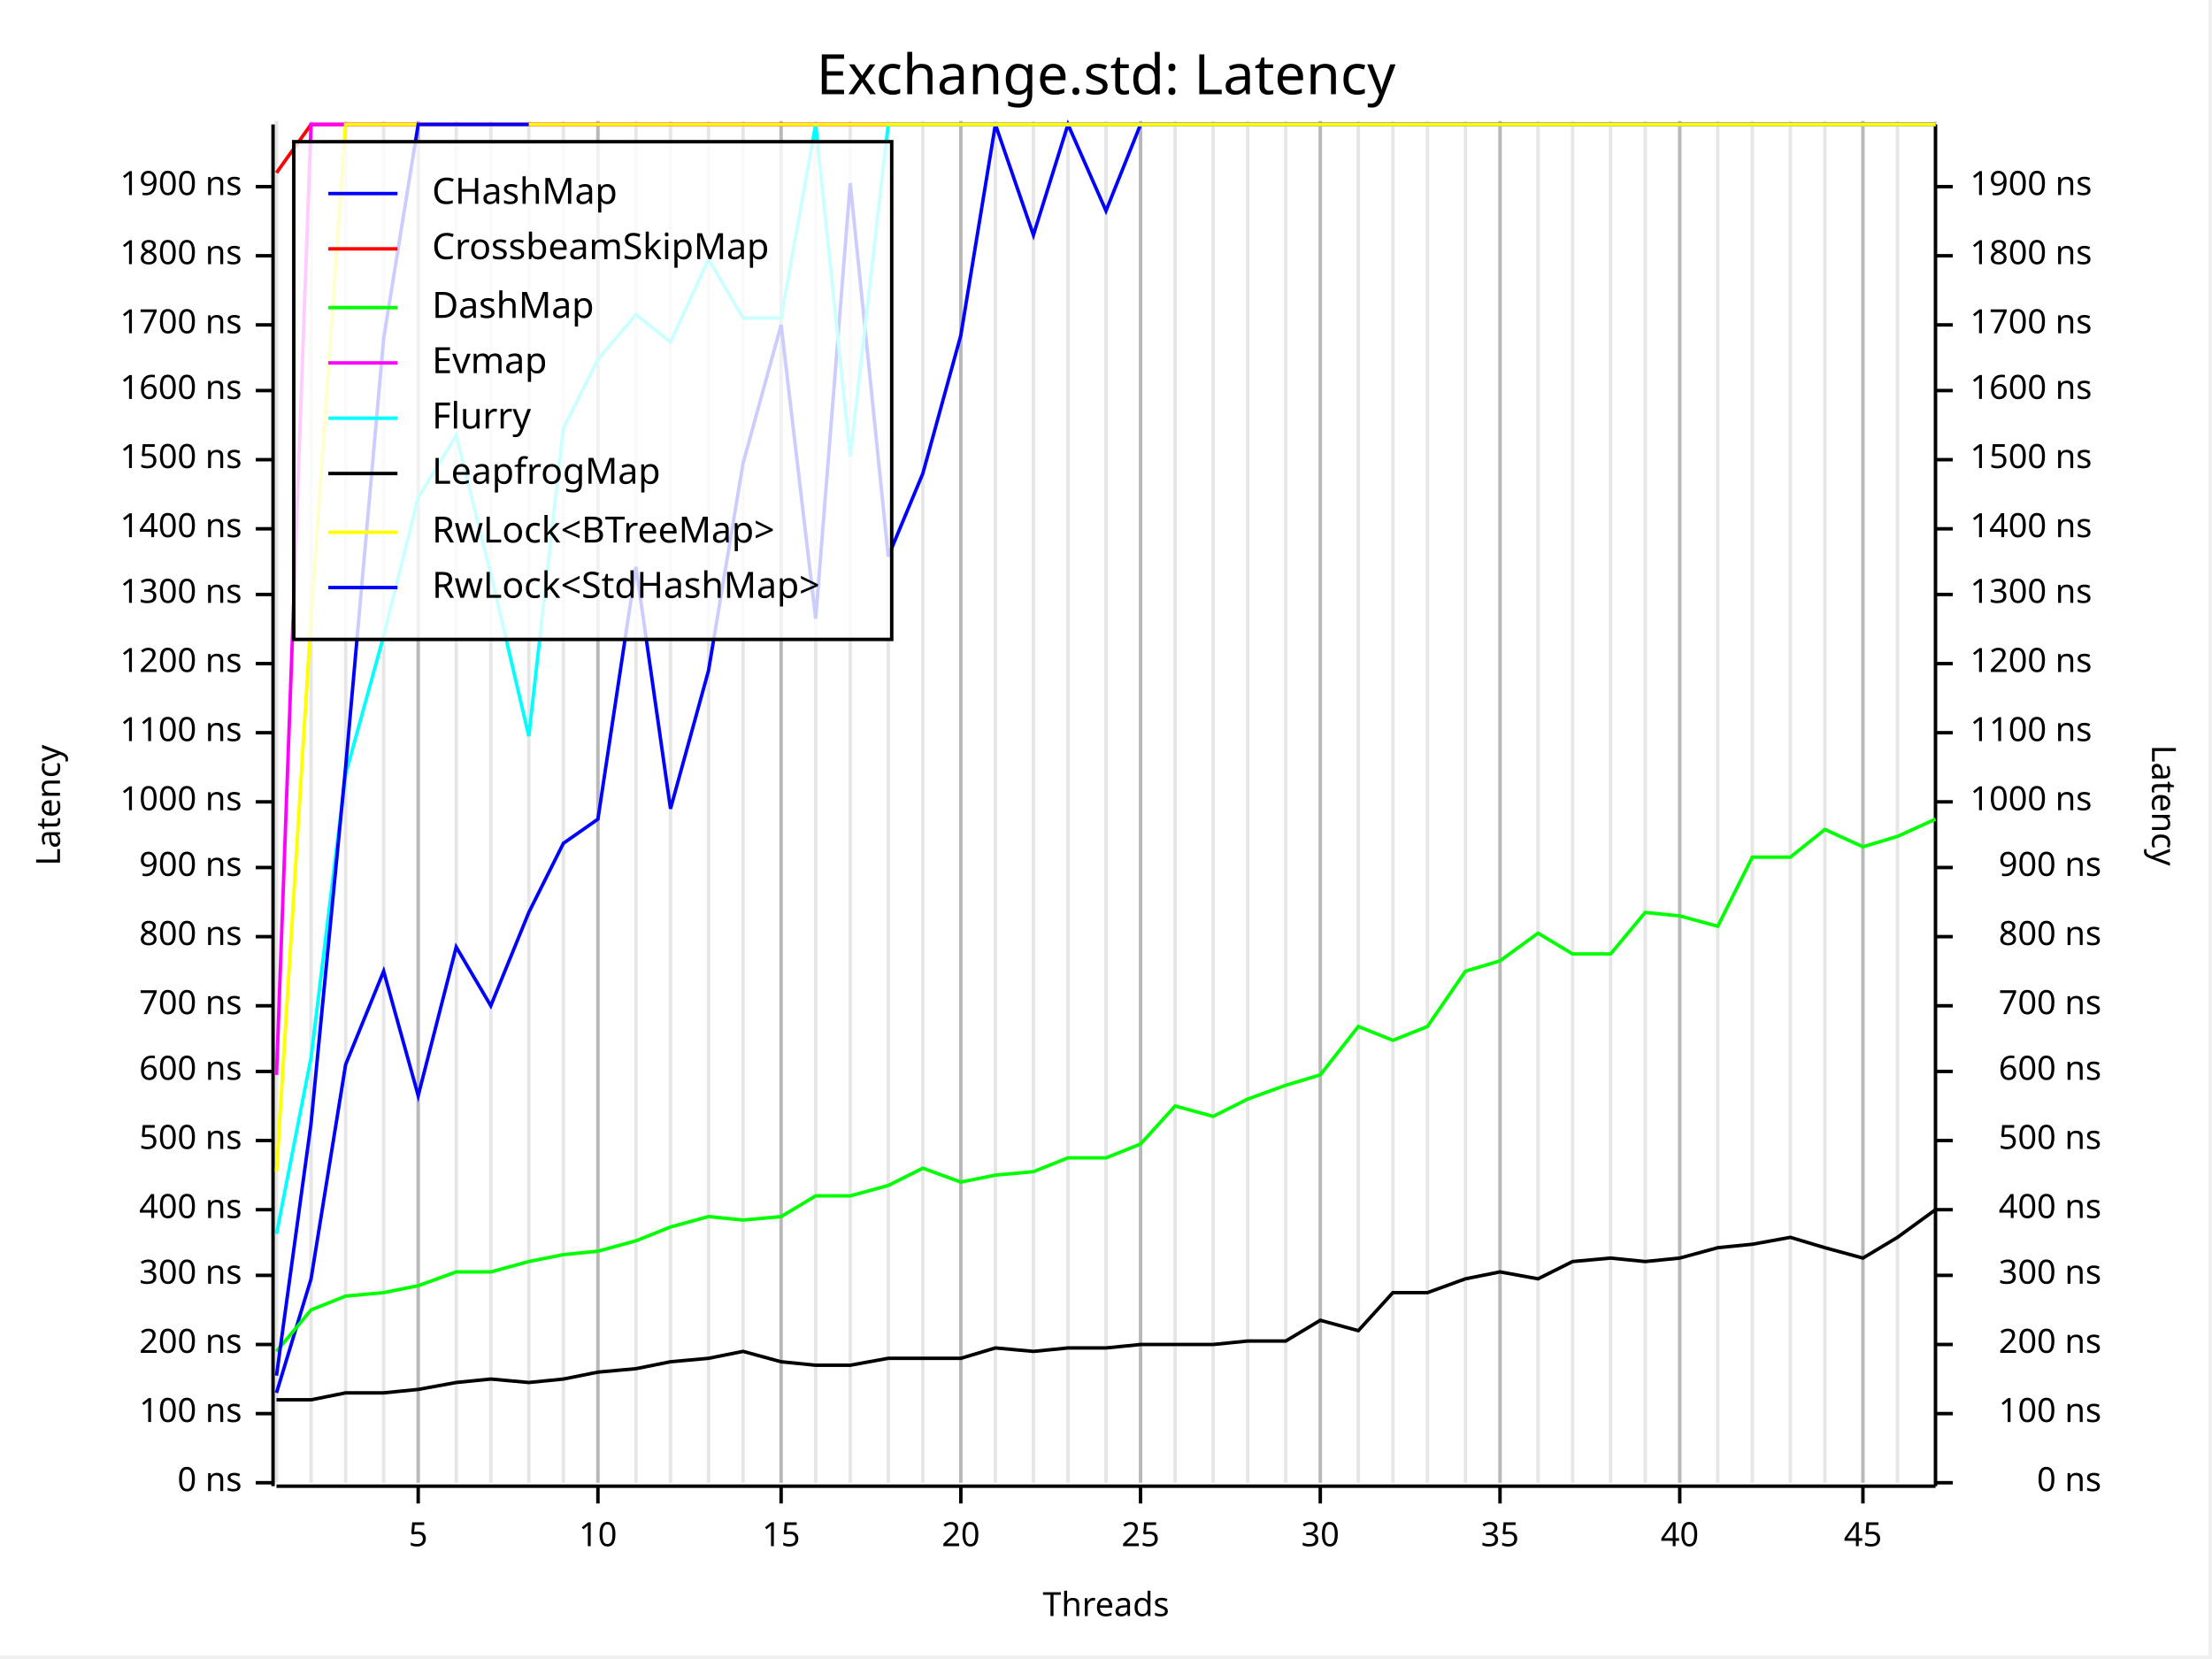
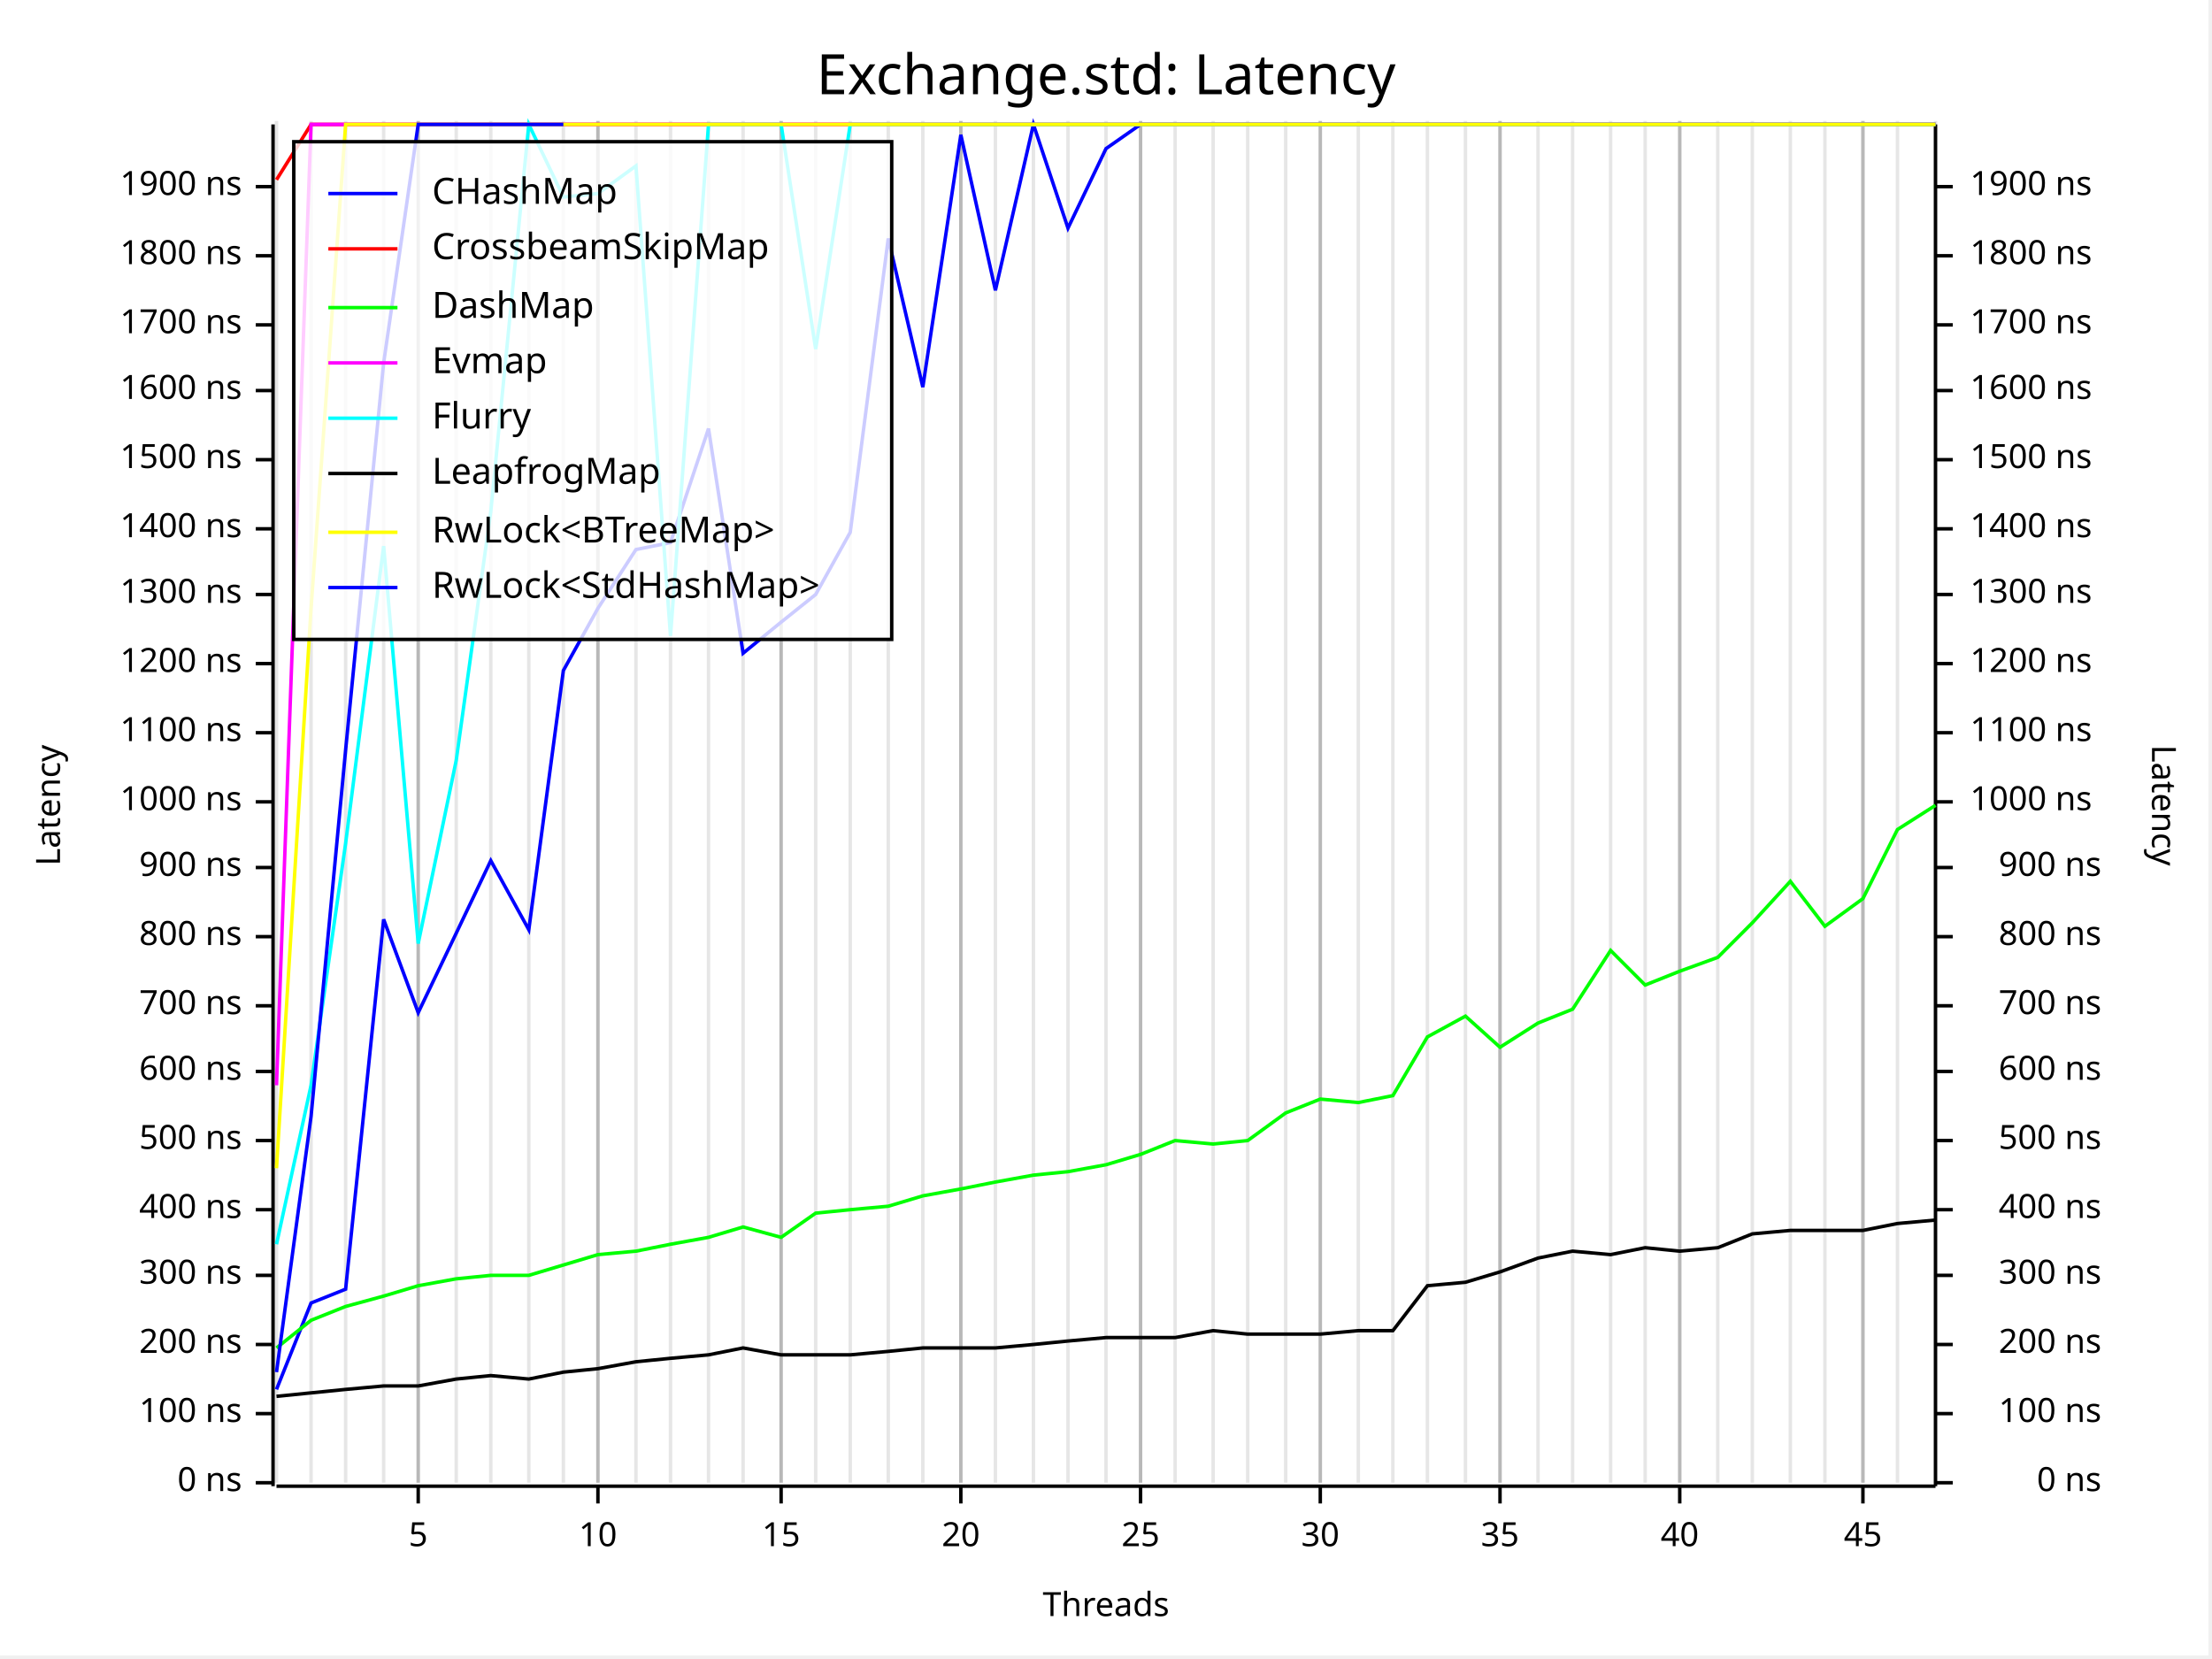
<svg xmlns="http://www.w3.org/2000/svg" width="640" height="480" viewBox="0 0 640 480">
  <rect x="0" y="0" width="639" height="479" opacity="1" fill="#FFFFFF" stroke="none" />
  <text x="320" y="15" dy="0.76em" text-anchor="middle" font-family="Fira Code" font-size="16.129" opacity="1" fill="#000000">
Exchange.std: Latency
</text>
  <line opacity="0.1" stroke="#000000" stroke-width="1" x1="80" y1="429" x2="80" y2="35" />
  <line opacity="0.1" stroke="#000000" stroke-width="1" x1="90" y1="429" x2="90" y2="35" />
  <line opacity="0.1" stroke="#000000" stroke-width="1" x1="100" y1="429" x2="100" y2="35" />
  <line opacity="0.1" stroke="#000000" stroke-width="1" x1="111" y1="429" x2="111" y2="35" />
  <line opacity="0.1" stroke="#000000" stroke-width="1" x1="121" y1="429" x2="121" y2="35" />
  <line opacity="0.1" stroke="#000000" stroke-width="1" x1="132" y1="429" x2="132" y2="35" />
  <line opacity="0.1" stroke="#000000" stroke-width="1" x1="142" y1="429" x2="142" y2="35" />
  <line opacity="0.1" stroke="#000000" stroke-width="1" x1="153" y1="429" x2="153" y2="35" />
  <line opacity="0.1" stroke="#000000" stroke-width="1" x1="163" y1="429" x2="163" y2="35" />
  <line opacity="0.1" stroke="#000000" stroke-width="1" x1="173" y1="429" x2="173" y2="35" />
  <line opacity="0.1" stroke="#000000" stroke-width="1" x1="184" y1="429" x2="184" y2="35" />
  <line opacity="0.1" stroke="#000000" stroke-width="1" x1="194" y1="429" x2="194" y2="35" />
  <line opacity="0.1" stroke="#000000" stroke-width="1" x1="205" y1="429" x2="205" y2="35" />
  <line opacity="0.1" stroke="#000000" stroke-width="1" x1="215" y1="429" x2="215" y2="35" />
  <line opacity="0.1" stroke="#000000" stroke-width="1" x1="226" y1="429" x2="226" y2="35" />
  <line opacity="0.1" stroke="#000000" stroke-width="1" x1="236" y1="429" x2="236" y2="35" />
  <line opacity="0.1" stroke="#000000" stroke-width="1" x1="246" y1="429" x2="246" y2="35" />
  <line opacity="0.1" stroke="#000000" stroke-width="1" x1="257" y1="429" x2="257" y2="35" />
  <line opacity="0.1" stroke="#000000" stroke-width="1" x1="267" y1="429" x2="267" y2="35" />
  <line opacity="0.1" stroke="#000000" stroke-width="1" x1="278" y1="429" x2="278" y2="35" />
  <line opacity="0.1" stroke="#000000" stroke-width="1" x1="288" y1="429" x2="288" y2="35" />
  <line opacity="0.1" stroke="#000000" stroke-width="1" x1="299" y1="429" x2="299" y2="35" />
  <line opacity="0.1" stroke="#000000" stroke-width="1" x1="309" y1="429" x2="309" y2="35" />
  <line opacity="0.1" stroke="#000000" stroke-width="1" x1="320" y1="429" x2="320" y2="35" />
  <line opacity="0.1" stroke="#000000" stroke-width="1" x1="330" y1="429" x2="330" y2="35" />
  <line opacity="0.1" stroke="#000000" stroke-width="1" x1="340" y1="429" x2="340" y2="35" />
  <line opacity="0.1" stroke="#000000" stroke-width="1" x1="351" y1="429" x2="351" y2="35" />
  <line opacity="0.1" stroke="#000000" stroke-width="1" x1="361" y1="429" x2="361" y2="35" />
  <line opacity="0.1" stroke="#000000" stroke-width="1" x1="372" y1="429" x2="372" y2="35" />
  <line opacity="0.1" stroke="#000000" stroke-width="1" x1="382" y1="429" x2="382" y2="35" />
  <line opacity="0.1" stroke="#000000" stroke-width="1" x1="393" y1="429" x2="393" y2="35" />
  <line opacity="0.1" stroke="#000000" stroke-width="1" x1="403" y1="429" x2="403" y2="35" />
  <line opacity="0.1" stroke="#000000" stroke-width="1" x1="413" y1="429" x2="413" y2="35" />
  <line opacity="0.1" stroke="#000000" stroke-width="1" x1="424" y1="429" x2="424" y2="35" />
  <line opacity="0.1" stroke="#000000" stroke-width="1" x1="434" y1="429" x2="434" y2="35" />
  <line opacity="0.1" stroke="#000000" stroke-width="1" x1="445" y1="429" x2="445" y2="35" />
  <line opacity="0.1" stroke="#000000" stroke-width="1" x1="455" y1="429" x2="455" y2="35" />
  <line opacity="0.1" stroke="#000000" stroke-width="1" x1="466" y1="429" x2="466" y2="35" />
  <line opacity="0.1" stroke="#000000" stroke-width="1" x1="476" y1="429" x2="476" y2="35" />
  <line opacity="0.1" stroke="#000000" stroke-width="1" x1="486" y1="429" x2="486" y2="35" />
  <line opacity="0.1" stroke="#000000" stroke-width="1" x1="497" y1="429" x2="497" y2="35" />
  <line opacity="0.1" stroke="#000000" stroke-width="1" x1="507" y1="429" x2="507" y2="35" />
  <line opacity="0.1" stroke="#000000" stroke-width="1" x1="518" y1="429" x2="518" y2="35" />
  <line opacity="0.1" stroke="#000000" stroke-width="1" x1="528" y1="429" x2="528" y2="35" />
  <line opacity="0.1" stroke="#000000" stroke-width="1" x1="539" y1="429" x2="539" y2="35" />
  <line opacity="0.1" stroke="#000000" stroke-width="1" x1="549" y1="429" x2="549" y2="35" />
  <line opacity="0.1" stroke="#000000" stroke-width="1" x1="560" y1="429" x2="560" y2="35" />
  <text x="10" y="233" dy="0.76em" text-anchor="middle" font-family="sans-serif" font-size="9.677" opacity="1" fill="#000000" transform="rotate(270, 10, 233)">
Latency
</text>
  <text x="320" y="470" dy="-0.5ex" text-anchor="middle" font-family="sans-serif" font-size="9.677" opacity="1" fill="#000000">
Threads
</text>
  <text x="630" y="233" dy="0.76em" text-anchor="middle" font-family="sans-serif" font-size="9.677" opacity="1" fill="#000000" transform="rotate(90, 630, 233)">
Latency
</text>
  <line opacity="0.2" stroke="#000000" stroke-width="1" x1="121" y1="429" x2="121" y2="35" />
  <line opacity="0.2" stroke="#000000" stroke-width="1" x1="173" y1="429" x2="173" y2="35" />
  <line opacity="0.2" stroke="#000000" stroke-width="1" x1="226" y1="429" x2="226" y2="35" />
  <line opacity="0.2" stroke="#000000" stroke-width="1" x1="278" y1="429" x2="278" y2="35" />
  <line opacity="0.2" stroke="#000000" stroke-width="1" x1="330" y1="429" x2="330" y2="35" />
  <line opacity="0.2" stroke="#000000" stroke-width="1" x1="382" y1="429" x2="382" y2="35" />
  <line opacity="0.2" stroke="#000000" stroke-width="1" x1="434" y1="429" x2="434" y2="35" />
  <line opacity="0.2" stroke="#000000" stroke-width="1" x1="486" y1="429" x2="486" y2="35" />
  <line opacity="0.2" stroke="#000000" stroke-width="1" x1="539" y1="429" x2="539" y2="35" />
  <polyline fill="none" opacity="1" stroke="#000000" stroke-width="1" points="79,36 79,430 " />
  <text x="70" y="429" dy="0.5ex" text-anchor="end" font-family="sans-serif" font-size="9.677" opacity="1" fill="#000000">
0 ns
</text>
  <polyline fill="none" opacity="1" stroke="#000000" stroke-width="1" points="74,429 79,429 " />
  <text x="70" y="409" dy="0.5ex" text-anchor="end" font-family="sans-serif" font-size="9.677" opacity="1" fill="#000000">
100 ns
</text>
  <polyline fill="none" opacity="1" stroke="#000000" stroke-width="1" points="74,409 79,409 " />
  <text x="70" y="389" dy="0.5ex" text-anchor="end" font-family="sans-serif" font-size="9.677" opacity="1" fill="#000000">
200 ns
</text>
  <polyline fill="none" opacity="1" stroke="#000000" stroke-width="1" points="74,389 79,389 " />
  <text x="70" y="369" dy="0.5ex" text-anchor="end" font-family="sans-serif" font-size="9.677" opacity="1" fill="#000000">
300 ns
</text>
  <polyline fill="none" opacity="1" stroke="#000000" stroke-width="1" points="74,369 79,369 " />
  <text x="70" y="350" dy="0.5ex" text-anchor="end" font-family="sans-serif" font-size="9.677" opacity="1" fill="#000000">
400 ns
</text>
  <polyline fill="none" opacity="1" stroke="#000000" stroke-width="1" points="74,350 79,350 " />
  <text x="70" y="330" dy="0.5ex" text-anchor="end" font-family="sans-serif" font-size="9.677" opacity="1" fill="#000000">
500 ns
</text>
  <polyline fill="none" opacity="1" stroke="#000000" stroke-width="1" points="74,330 79,330 " />
  <text x="70" y="310" dy="0.5ex" text-anchor="end" font-family="sans-serif" font-size="9.677" opacity="1" fill="#000000">
600 ns
</text>
  <polyline fill="none" opacity="1" stroke="#000000" stroke-width="1" points="74,310 79,310 " />
  <text x="70" y="291" dy="0.5ex" text-anchor="end" font-family="sans-serif" font-size="9.677" opacity="1" fill="#000000">
700 ns
</text>
  <polyline fill="none" opacity="1" stroke="#000000" stroke-width="1" points="74,291 79,291 " />
  <text x="70" y="271" dy="0.5ex" text-anchor="end" font-family="sans-serif" font-size="9.677" opacity="1" fill="#000000">
800 ns
</text>
  <polyline fill="none" opacity="1" stroke="#000000" stroke-width="1" points="74,271 79,271 " />
  <text x="70" y="251" dy="0.5ex" text-anchor="end" font-family="sans-serif" font-size="9.677" opacity="1" fill="#000000">
900 ns
</text>
  <polyline fill="none" opacity="1" stroke="#000000" stroke-width="1" points="74,251 79,251 " />
  <text x="70" y="232" dy="0.5ex" text-anchor="end" font-family="sans-serif" font-size="9.677" opacity="1" fill="#000000">
1000 ns
</text>
  <polyline fill="none" opacity="1" stroke="#000000" stroke-width="1" points="74,232 79,232 " />
  <text x="70" y="212" dy="0.5ex" text-anchor="end" font-family="sans-serif" font-size="9.677" opacity="1" fill="#000000">
1100 ns
</text>
  <polyline fill="none" opacity="1" stroke="#000000" stroke-width="1" points="74,212 79,212 " />
  <text x="70" y="192" dy="0.5ex" text-anchor="end" font-family="sans-serif" font-size="9.677" opacity="1" fill="#000000">
1200 ns
</text>
  <polyline fill="none" opacity="1" stroke="#000000" stroke-width="1" points="74,192 79,192 " />
  <text x="70" y="172" dy="0.5ex" text-anchor="end" font-family="sans-serif" font-size="9.677" opacity="1" fill="#000000">
1300 ns
</text>
  <polyline fill="none" opacity="1" stroke="#000000" stroke-width="1" points="74,172 79,172 " />
  <text x="70" y="153" dy="0.5ex" text-anchor="end" font-family="sans-serif" font-size="9.677" opacity="1" fill="#000000">
1400 ns
</text>
  <polyline fill="none" opacity="1" stroke="#000000" stroke-width="1" points="74,153 79,153 " />
  <text x="70" y="133" dy="0.5ex" text-anchor="end" font-family="sans-serif" font-size="9.677" opacity="1" fill="#000000">
1500 ns
</text>
  <polyline fill="none" opacity="1" stroke="#000000" stroke-width="1" points="74,133 79,133 " />
  <text x="70" y="113" dy="0.5ex" text-anchor="end" font-family="sans-serif" font-size="9.677" opacity="1" fill="#000000">
1600 ns
</text>
  <polyline fill="none" opacity="1" stroke="#000000" stroke-width="1" points="74,113 79,113 " />
  <text x="70" y="94" dy="0.5ex" text-anchor="end" font-family="sans-serif" font-size="9.677" opacity="1" fill="#000000">
1700 ns
</text>
  <polyline fill="none" opacity="1" stroke="#000000" stroke-width="1" points="74,94 79,94 " />
  <text x="70" y="74" dy="0.5ex" text-anchor="end" font-family="sans-serif" font-size="9.677" opacity="1" fill="#000000">
1800 ns
</text>
  <polyline fill="none" opacity="1" stroke="#000000" stroke-width="1" points="74,74 79,74 " />
  <text x="70" y="54" dy="0.5ex" text-anchor="end" font-family="sans-serif" font-size="9.677" opacity="1" fill="#000000">
1900 ns
</text>
  <polyline fill="none" opacity="1" stroke="#000000" stroke-width="1" points="74,54 79,54 " />
  <polyline fill="none" opacity="1" stroke="#000000" stroke-width="1" points="80,430 560,430 " />
  <text x="121" y="440" dy="0.76em" text-anchor="middle" font-family="sans-serif" font-size="9.677" opacity="1" fill="#000000">
5
</text>
  <polyline fill="none" opacity="1" stroke="#000000" stroke-width="1" points="121,430 121,435 " />
  <text x="173" y="440" dy="0.76em" text-anchor="middle" font-family="sans-serif" font-size="9.677" opacity="1" fill="#000000">
10
</text>
  <polyline fill="none" opacity="1" stroke="#000000" stroke-width="1" points="173,430 173,435 " />
  <text x="226" y="440" dy="0.76em" text-anchor="middle" font-family="sans-serif" font-size="9.677" opacity="1" fill="#000000">
15
</text>
  <polyline fill="none" opacity="1" stroke="#000000" stroke-width="1" points="226,430 226,435 " />
  <text x="278" y="440" dy="0.76em" text-anchor="middle" font-family="sans-serif" font-size="9.677" opacity="1" fill="#000000">
20
</text>
  <polyline fill="none" opacity="1" stroke="#000000" stroke-width="1" points="278,430 278,435 " />
  <text x="330" y="440" dy="0.76em" text-anchor="middle" font-family="sans-serif" font-size="9.677" opacity="1" fill="#000000">
25
</text>
  <polyline fill="none" opacity="1" stroke="#000000" stroke-width="1" points="330,430 330,435 " />
  <text x="382" y="440" dy="0.76em" text-anchor="middle" font-family="sans-serif" font-size="9.677" opacity="1" fill="#000000">
30
</text>
  <polyline fill="none" opacity="1" stroke="#000000" stroke-width="1" points="382,430 382,435 " />
  <text x="434" y="440" dy="0.76em" text-anchor="middle" font-family="sans-serif" font-size="9.677" opacity="1" fill="#000000">
35
</text>
  <polyline fill="none" opacity="1" stroke="#000000" stroke-width="1" points="434,430 434,435 " />
  <text x="486" y="440" dy="0.76em" text-anchor="middle" font-family="sans-serif" font-size="9.677" opacity="1" fill="#000000">
40
</text>
  <polyline fill="none" opacity="1" stroke="#000000" stroke-width="1" points="486,430 486,435 " />
  <text x="539" y="440" dy="0.76em" text-anchor="middle" font-family="sans-serif" font-size="9.677" opacity="1" fill="#000000">
45
</text>
  <polyline fill="none" opacity="1" stroke="#000000" stroke-width="1" points="539,430 539,435 " />
  <polyline fill="none" opacity="1" stroke="#000000" stroke-width="1" points="560,36 560,430 " />
  <text x="608" y="429" dy="0.5ex" text-anchor="end" font-family="sans-serif" font-size="9.677" opacity="1" fill="#000000">
0 ns
</text>
  <polyline fill="none" opacity="1" stroke="#000000" stroke-width="1" points="560,429 565,429 " />
  <text x="608" y="409" dy="0.5ex" text-anchor="end" font-family="sans-serif" font-size="9.677" opacity="1" fill="#000000">
100 ns
</text>
  <polyline fill="none" opacity="1" stroke="#000000" stroke-width="1" points="560,409 565,409 " />
  <text x="608" y="389" dy="0.5ex" text-anchor="end" font-family="sans-serif" font-size="9.677" opacity="1" fill="#000000">
200 ns
</text>
  <polyline fill="none" opacity="1" stroke="#000000" stroke-width="1" points="560,389 565,389 " />
  <text x="608" y="369" dy="0.5ex" text-anchor="end" font-family="sans-serif" font-size="9.677" opacity="1" fill="#000000">
300 ns
</text>
  <polyline fill="none" opacity="1" stroke="#000000" stroke-width="1" points="560,369 565,369 " />
  <text x="608" y="350" dy="0.5ex" text-anchor="end" font-family="sans-serif" font-size="9.677" opacity="1" fill="#000000">
400 ns
</text>
  <polyline fill="none" opacity="1" stroke="#000000" stroke-width="1" points="560,350 565,350 " />
  <text x="608" y="330" dy="0.5ex" text-anchor="end" font-family="sans-serif" font-size="9.677" opacity="1" fill="#000000">
500 ns
</text>
  <polyline fill="none" opacity="1" stroke="#000000" stroke-width="1" points="560,330 565,330 " />
  <text x="608" y="310" dy="0.5ex" text-anchor="end" font-family="sans-serif" font-size="9.677" opacity="1" fill="#000000">
600 ns
</text>
  <polyline fill="none" opacity="1" stroke="#000000" stroke-width="1" points="560,310 565,310 " />
  <text x="608" y="291" dy="0.5ex" text-anchor="end" font-family="sans-serif" font-size="9.677" opacity="1" fill="#000000">
700 ns
</text>
  <polyline fill="none" opacity="1" stroke="#000000" stroke-width="1" points="560,291 565,291 " />
  <text x="608" y="271" dy="0.5ex" text-anchor="end" font-family="sans-serif" font-size="9.677" opacity="1" fill="#000000">
800 ns
</text>
  <polyline fill="none" opacity="1" stroke="#000000" stroke-width="1" points="560,271 565,271 " />
  <text x="608" y="251" dy="0.5ex" text-anchor="end" font-family="sans-serif" font-size="9.677" opacity="1" fill="#000000">
900 ns
</text>
  <polyline fill="none" opacity="1" stroke="#000000" stroke-width="1" points="560,251 565,251 " />
  <text x="570" y="232" dy="0.5ex" text-anchor="start" font-family="sans-serif" font-size="9.677" opacity="1" fill="#000000">
1000 ns
</text>
  <polyline fill="none" opacity="1" stroke="#000000" stroke-width="1" points="560,232 565,232 " />
  <text x="570" y="212" dy="0.5ex" text-anchor="start" font-family="sans-serif" font-size="9.677" opacity="1" fill="#000000">
1100 ns
</text>
  <polyline fill="none" opacity="1" stroke="#000000" stroke-width="1" points="560,212 565,212 " />
  <text x="570" y="192" dy="0.5ex" text-anchor="start" font-family="sans-serif" font-size="9.677" opacity="1" fill="#000000">
1200 ns
</text>
  <polyline fill="none" opacity="1" stroke="#000000" stroke-width="1" points="560,192 565,192 " />
  <text x="570" y="172" dy="0.5ex" text-anchor="start" font-family="sans-serif" font-size="9.677" opacity="1" fill="#000000">
1300 ns
</text>
  <polyline fill="none" opacity="1" stroke="#000000" stroke-width="1" points="560,172 565,172 " />
  <text x="570" y="153" dy="0.5ex" text-anchor="start" font-family="sans-serif" font-size="9.677" opacity="1" fill="#000000">
1400 ns
</text>
  <polyline fill="none" opacity="1" stroke="#000000" stroke-width="1" points="560,153 565,153 " />
  <text x="570" y="133" dy="0.5ex" text-anchor="start" font-family="sans-serif" font-size="9.677" opacity="1" fill="#000000">
1500 ns
</text>
  <polyline fill="none" opacity="1" stroke="#000000" stroke-width="1" points="560,133 565,133 " />
  <text x="570" y="113" dy="0.5ex" text-anchor="start" font-family="sans-serif" font-size="9.677" opacity="1" fill="#000000">
1600 ns
</text>
  <polyline fill="none" opacity="1" stroke="#000000" stroke-width="1" points="560,113 565,113 " />
  <text x="570" y="94" dy="0.5ex" text-anchor="start" font-family="sans-serif" font-size="9.677" opacity="1" fill="#000000">
1700 ns
</text>
  <polyline fill="none" opacity="1" stroke="#000000" stroke-width="1" points="560,94 565,94 " />
  <text x="570" y="74" dy="0.5ex" text-anchor="start" font-family="sans-serif" font-size="9.677" opacity="1" fill="#000000">
1800 ns
</text>
  <polyline fill="none" opacity="1" stroke="#000000" stroke-width="1" points="560,74 565,74 " />
  <text x="570" y="54" dy="0.5ex" text-anchor="start" font-family="sans-serif" font-size="9.677" opacity="1" fill="#000000">
1900 ns
</text>
  <polyline fill="none" opacity="1" stroke="#000000" stroke-width="1" points="560,54 565,54 " />
-   <polyline fill="none" opacity="1" stroke="#0000FF" stroke-width="1" points="80,403 90,370 100,308 111,281 121,317 132,274 142,291 153,264 163,244 173,237 184,164 194,234 205,194 215,134 226,94 236,179 246,53 257,161 267,137 278,97 288,36 299,68 309,36 320,61 330,36 340,36 351,36 361,36 372,36 382,36 393,36 403,36 413,36 424,36 434,36 445,36 455,36 466,36 476,36 486,36 497,36 507,36 518,36 528,36 539,36 549,36 560,36 " />
-   <polyline fill="none" opacity="1" stroke="#FF0000" stroke-width="1" points="80,50 90,36 100,36 111,36 121,36 132,36 142,36 153,36 163,36 173,36 184,36 194,36 205,36 215,36 226,36 236,36 246,36 257,36 267,36 278,36 288,36 299,36 309,36 320,36 330,36 340,36 351,36 361,36 372,36 382,36 393,36 403,36 413,36 424,36 434,36 445,36 455,36 466,36 476,36 486,36 497,36 507,36 518,36 528,36 539,36 549,36 560,36 " />
-   <polyline fill="none" opacity="1" stroke="#00FF00" stroke-width="1" points="80,391 90,379 100,375 111,374 121,372 132,368 142,368 153,365 163,363 173,362 184,359 194,355 205,352 215,353 226,352 236,346 246,346 257,343 267,338 278,342 288,340 299,339 309,335 320,335 330,331 340,320 351,323 361,318 372,314 382,311 393,297 403,301 413,297 424,281 434,278 445,270 455,276 466,276 476,264 486,265 497,268 507,248 518,248 528,240 539,245 549,242 560,237 " />
-   <polyline fill="none" opacity="1" stroke="#FF00FF" stroke-width="1" points="80,311 90,36 100,36 111,36 121,36 132,36 142,36 153,36 163,36 173,36 184,36 194,36 205,36 215,36 226,36 236,36 246,36 257,36 267,36 278,36 288,36 299,36 309,36 320,36 330,36 340,36 351,36 361,36 372,36 382,36 393,36 403,36 413,36 424,36 434,36 445,36 455,36 466,36 476,36 486,36 497,36 507,36 518,36 528,36 539,36 549,36 560,36 " />
-   <polyline fill="none" opacity="1" stroke="#00FFFF" stroke-width="1" points="80,357 90,306 100,224 111,184 121,144 132,126 142,166 153,213 163,124 173,104 184,91 194,99 205,75 215,92 226,92 236,36 246,132 257,36 267,36 278,36 288,36 299,36 309,36 320,36 330,36 340,36 351,36 361,36 372,36 382,36 393,36 403,36 413,36 424,36 434,36 445,36 455,36 466,36 476,36 486,36 497,36 507,36 518,36 528,36 539,36 549,36 560,36 " />
-   <polyline fill="none" opacity="1" stroke="#000000" stroke-width="1" points="80,405 90,405 100,403 111,403 121,402 132,400 142,399 153,400 163,399 173,397 184,396 194,394 205,393 215,391 226,394 236,395 246,395 257,393 267,393 278,393 288,390 299,391 309,390 320,390 330,389 340,389 351,389 361,388 372,388 382,382 393,385 403,374 413,374 424,370 434,368 445,370 455,365 466,364 476,365 486,364 497,361 507,360 518,358 528,361 539,364 549,358 560,350 " />
-   <polyline fill="none" opacity="1" stroke="#FFFF00" stroke-width="1" points="80,339 90,179 100,36 111,36 121,36 132,36 142,36 153,36 163,36 173,36 184,36 194,36 205,36 215,36 226,36 236,36 246,36 257,36 267,36 278,36 288,36 299,36 309,36 320,36 330,36 340,36 351,36 361,36 372,36 382,36 393,36 403,36 413,36 424,36 434,36 445,36 455,36 466,36 476,36 486,36 497,36 507,36 518,36 528,36 539,36 549,36 560,36 " />
-   <polyline fill="none" opacity="1" stroke="#0000FF" stroke-width="1" points="80,398 90,325 100,222 111,98 121,36 132,36 142,36 153,36 " />
+   <polyline fill="none" opacity="1" stroke="#0000FF" stroke-width="1" points="80,402 90,377 100,373 111,266 121,293 132,270 142,249 153,269 163,194 173,176 184,159 194,157 205,124 215,189 226,180 236,172 246,154 257,69 267,112 278,39 288,84 299,36 309,66 320,43 330,36 340,36 351,36 361,36 372,36 382,36 393,36 403,36 413,36 424,36 434,36 445,36 455,36 466,36 476,36 486,36 497,36 507,36 518,36 528,36 539,36 549,36 560,36 " />
+   <polyline fill="none" opacity="1" stroke="#FF0000" stroke-width="1" points="80,52 90,36 100,36 111,36 121,36 132,36 142,36 153,36 163,36 173,36 184,36 194,36 205,36 215,36 226,36 236,36 246,36 257,36 267,36 278,36 288,36 299,36 309,36 320,36 330,36 340,36 351,36 361,36 372,36 382,36 393,36 403,36 413,36 424,36 434,36 445,36 455,36 466,36 476,36 486,36 497,36 507,36 518,36 528,36 539,36 549,36 560,36 " />
+   <polyline fill="none" opacity="1" stroke="#00FF00" stroke-width="1" points="80,390 90,382 100,378 111,375 121,372 132,370 142,369 153,369 163,366 173,363 184,362 194,360 205,358 215,355 226,358 236,351 246,350 257,349 267,346 278,344 288,342 299,340 309,339 320,337 330,334 340,330 351,331 361,330 372,322 382,318 393,319 403,317 413,300 424,294 434,303 445,296 455,292 466,275 476,285 486,281 497,277 507,267 518,255 528,268 539,260 549,240 560,233 " />
+   <polyline fill="none" opacity="1" stroke="#FF00FF" stroke-width="1" points="80,314 90,36 100,36 111,36 121,36 132,36 142,36 153,36 163,36 173,36 184,36 194,36 205,36 215,36 226,36 236,36 246,36 257,36 267,36 278,36 288,36 299,36 309,36 320,36 330,36 340,36 351,36 361,36 372,36 382,36 393,36 403,36 413,36 424,36 434,36 445,36 455,36 466,36 476,36 486,36 497,36 507,36 518,36 528,36 539,36 549,36 560,36 " />
+   <polyline fill="none" opacity="1" stroke="#00FFFF" stroke-width="1" points="80,360 90,314 100,244 111,158 121,273 132,220 142,148 153,36 163,57 173,56 184,48 194,184 205,36 215,36 226,36 236,101 246,36 257,36 267,36 278,36 288,36 299,36 309,36 320,36 330,36 340,36 351,36 361,36 372,36 382,36 393,36 403,36 413,36 424,36 434,36 445,36 455,36 466,36 476,36 486,36 497,36 507,36 518,36 528,36 539,36 549,36 560,36 " />
+   <polyline fill="none" opacity="1" stroke="#000000" stroke-width="1" points="80,404 90,403 100,402 111,401 121,401 132,399 142,398 153,399 163,397 173,396 184,394 194,393 205,392 215,390 226,392 236,392 246,392 257,391 267,390 278,390 288,390 299,389 309,388 320,387 330,387 340,387 351,385 361,386 372,386 382,386 393,385 403,385 413,372 424,371 434,368 445,364 455,362 466,363 476,361 486,362 497,361 507,357 518,356 528,356 539,356 549,354 560,353 " />
+   <polyline fill="none" opacity="1" stroke="#FFFF00" stroke-width="1" points="80,338 90,176 100,36 111,36 121,36 132,36 142,36 153,36 163,36 173,36 184,36 194,36 205,36 215,36 226,36 236,36 246,36 257,36 267,36 278,36 288,36 299,36 309,36 320,36 330,36 340,36 351,36 361,36 372,36 382,36 393,36 403,36 413,36 424,36 434,36 445,36 455,36 466,36 476,36 486,36 497,36 507,36 518,36 528,36 539,36 549,36 560,36 " />
+   <polyline fill="none" opacity="1" stroke="#0000FF" stroke-width="1" points="80,397 90,323 100,217 111,105 121,36 132,36 142,36 153,36 163,36 " />
  <rect x="85" y="41" width="173" height="144" opacity="0.8" fill="#FFFFFF" stroke="none" />
  <rect x="85" y="41" width="173" height="144" opacity="1" fill="none" stroke="#000000" />
  <text x="125" y="51" dy="0.76em" text-anchor="start" font-family="Fira Code" font-size="10.484" opacity="1" fill="#000000">
CHashMap
</text>
  <text x="125" y="67" dy="0.76em" text-anchor="start" font-family="Fira Code" font-size="10.484" opacity="1" fill="#000000">
CrossbeamSkipMap
</text>
  <text x="125" y="84" dy="0.76em" text-anchor="start" font-family="Fira Code" font-size="10.484" opacity="1" fill="#000000">
DashMap
</text>
  <text x="125" y="100" dy="0.76em" text-anchor="start" font-family="Fira Code" font-size="10.484" opacity="1" fill="#000000">
Evmap
</text>
  <text x="125" y="116" dy="0.76em" text-anchor="start" font-family="Fira Code" font-size="10.484" opacity="1" fill="#000000">
Flurry
</text>
  <text x="125" y="132" dy="0.76em" text-anchor="start" font-family="Fira Code" font-size="10.484" opacity="1" fill="#000000">
LeapfrogMap
</text>
  <text x="125" y="149" dy="0.76em" text-anchor="start" font-family="Fira Code" font-size="10.484" opacity="1" fill="#000000">
RwLock&lt;BTreeMap&gt;
</text>
  <text x="125" y="165" dy="0.76em" text-anchor="start" font-family="Fira Code" font-size="10.484" opacity="1" fill="#000000">
RwLock&lt;StdHashMap&gt;
</text>
  <polyline fill="none" opacity="1" stroke="#0000FF" stroke-width="1" points="95,56 115,56 " />
  <polyline fill="none" opacity="1" stroke="#FF0000" stroke-width="1" points="95,72 115,72 " />
  <polyline fill="none" opacity="1" stroke="#00FF00" stroke-width="1" points="95,89 115,89 " />
  <polyline fill="none" opacity="1" stroke="#FF00FF" stroke-width="1" points="95,105 115,105 " />
  <polyline fill="none" opacity="1" stroke="#00FFFF" stroke-width="1" points="95,121 115,121 " />
  <polyline fill="none" opacity="1" stroke="#000000" stroke-width="1" points="95,137 115,137 " />
  <polyline fill="none" opacity="1" stroke="#FFFF00" stroke-width="1" points="95,154 115,154 " />
  <polyline fill="none" opacity="1" stroke="#0000FF" stroke-width="1" points="95,170 115,170 " />
</svg>
